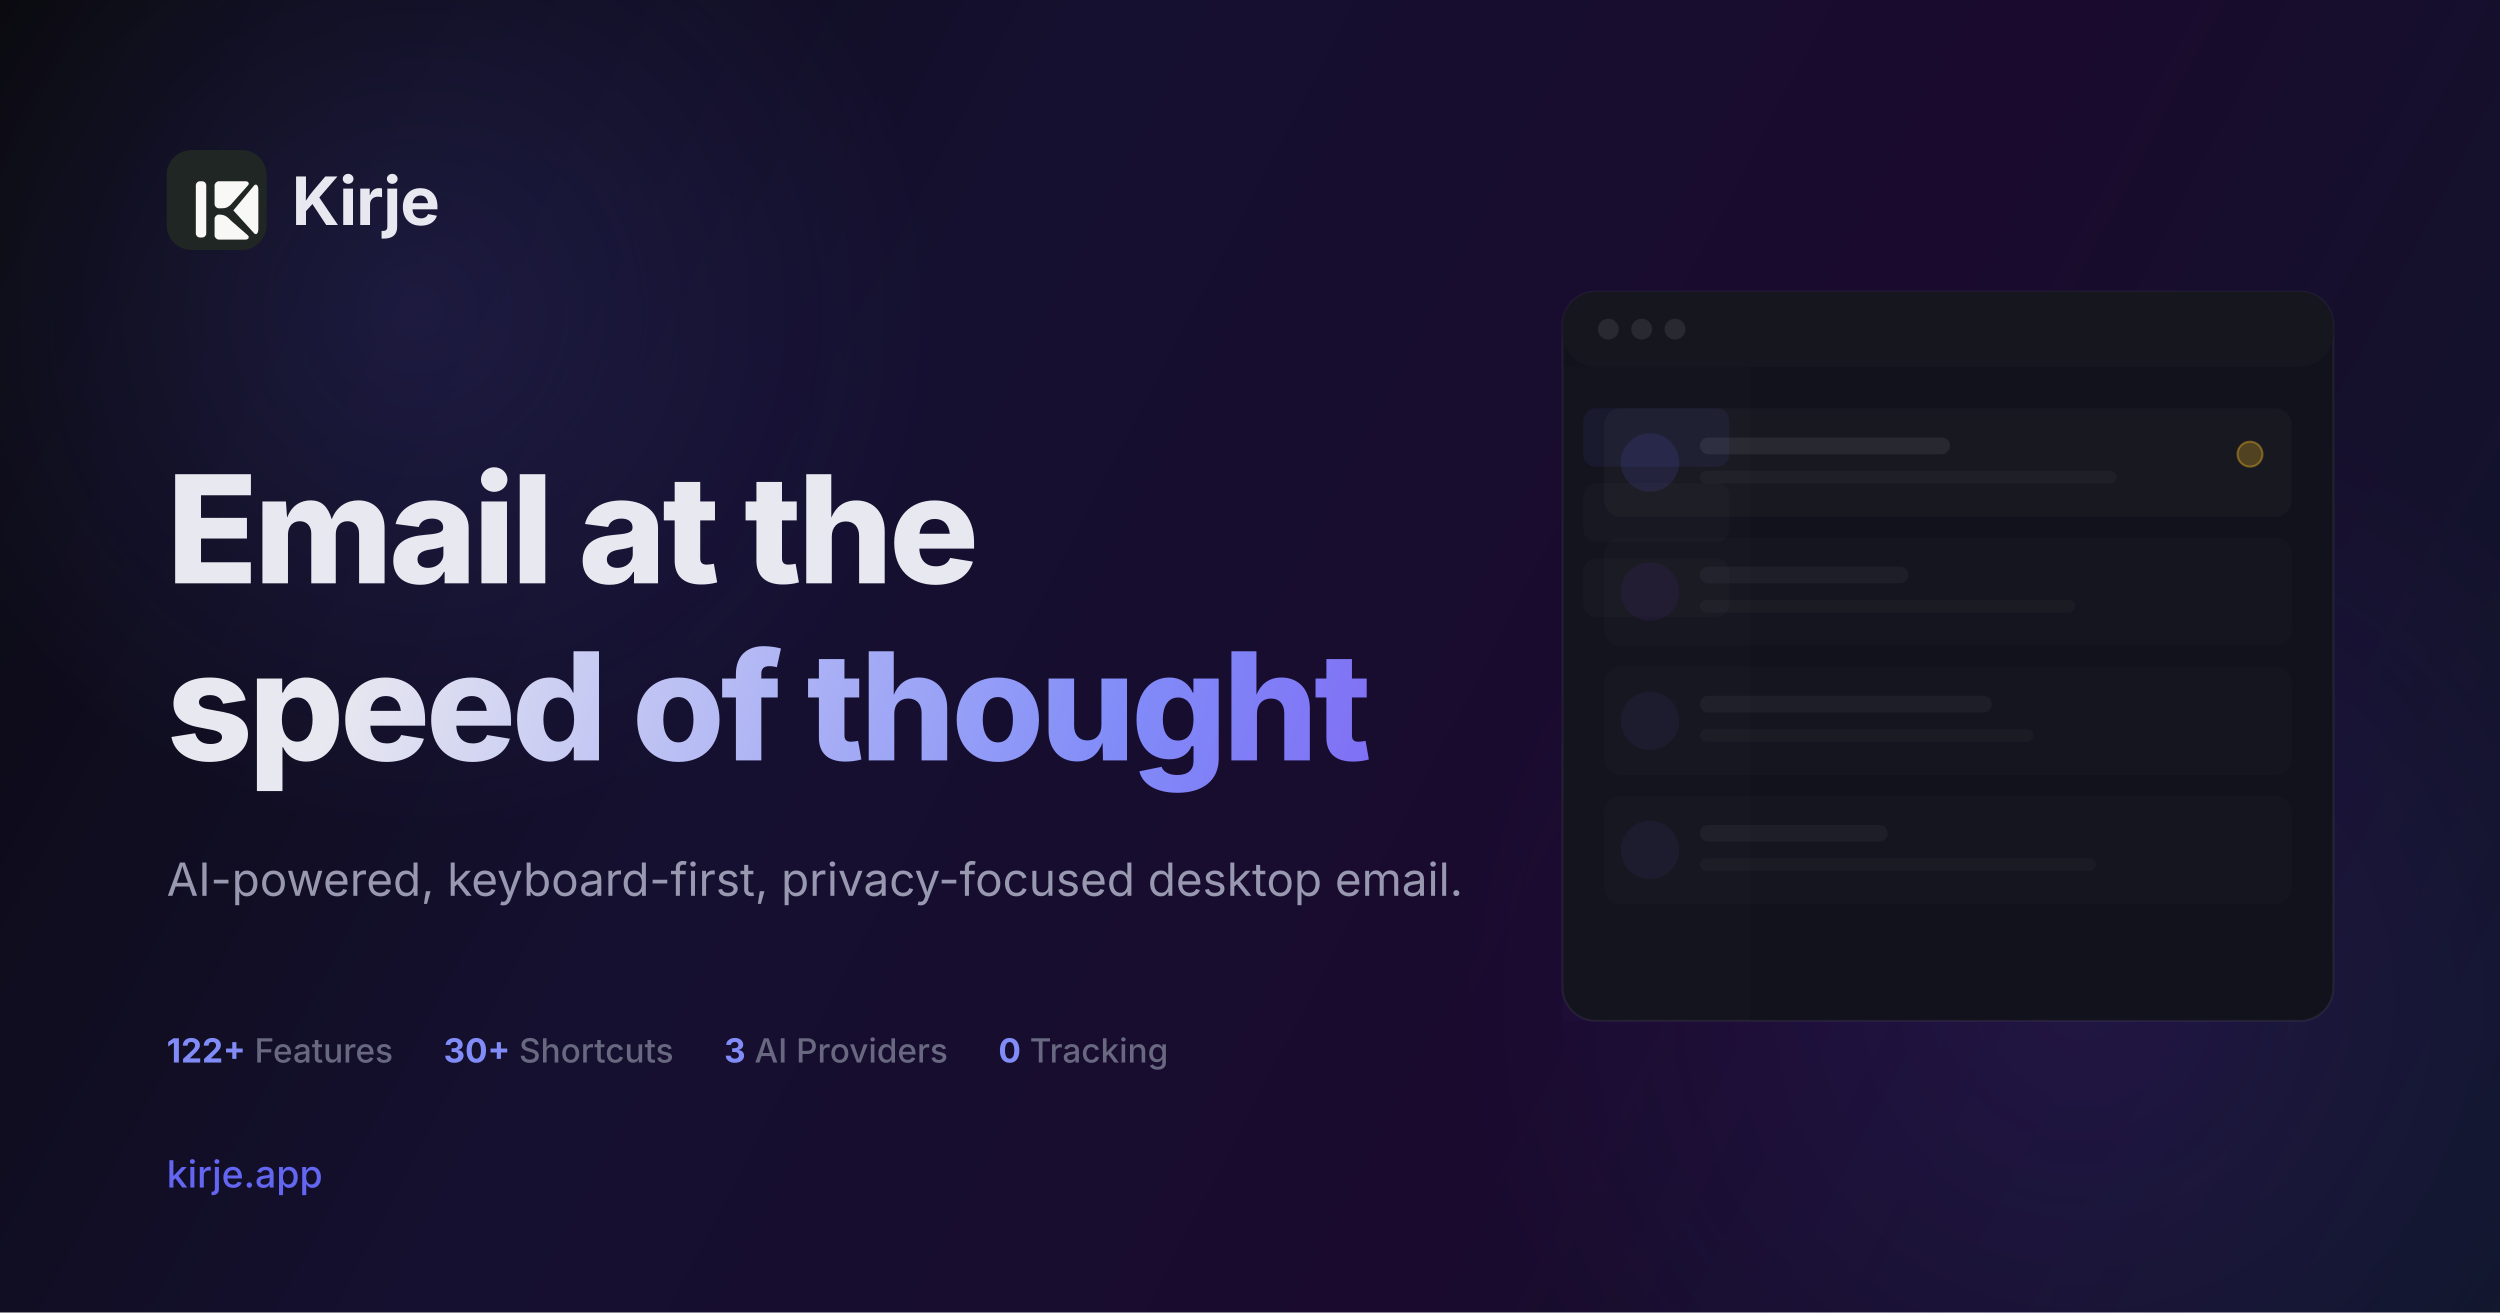
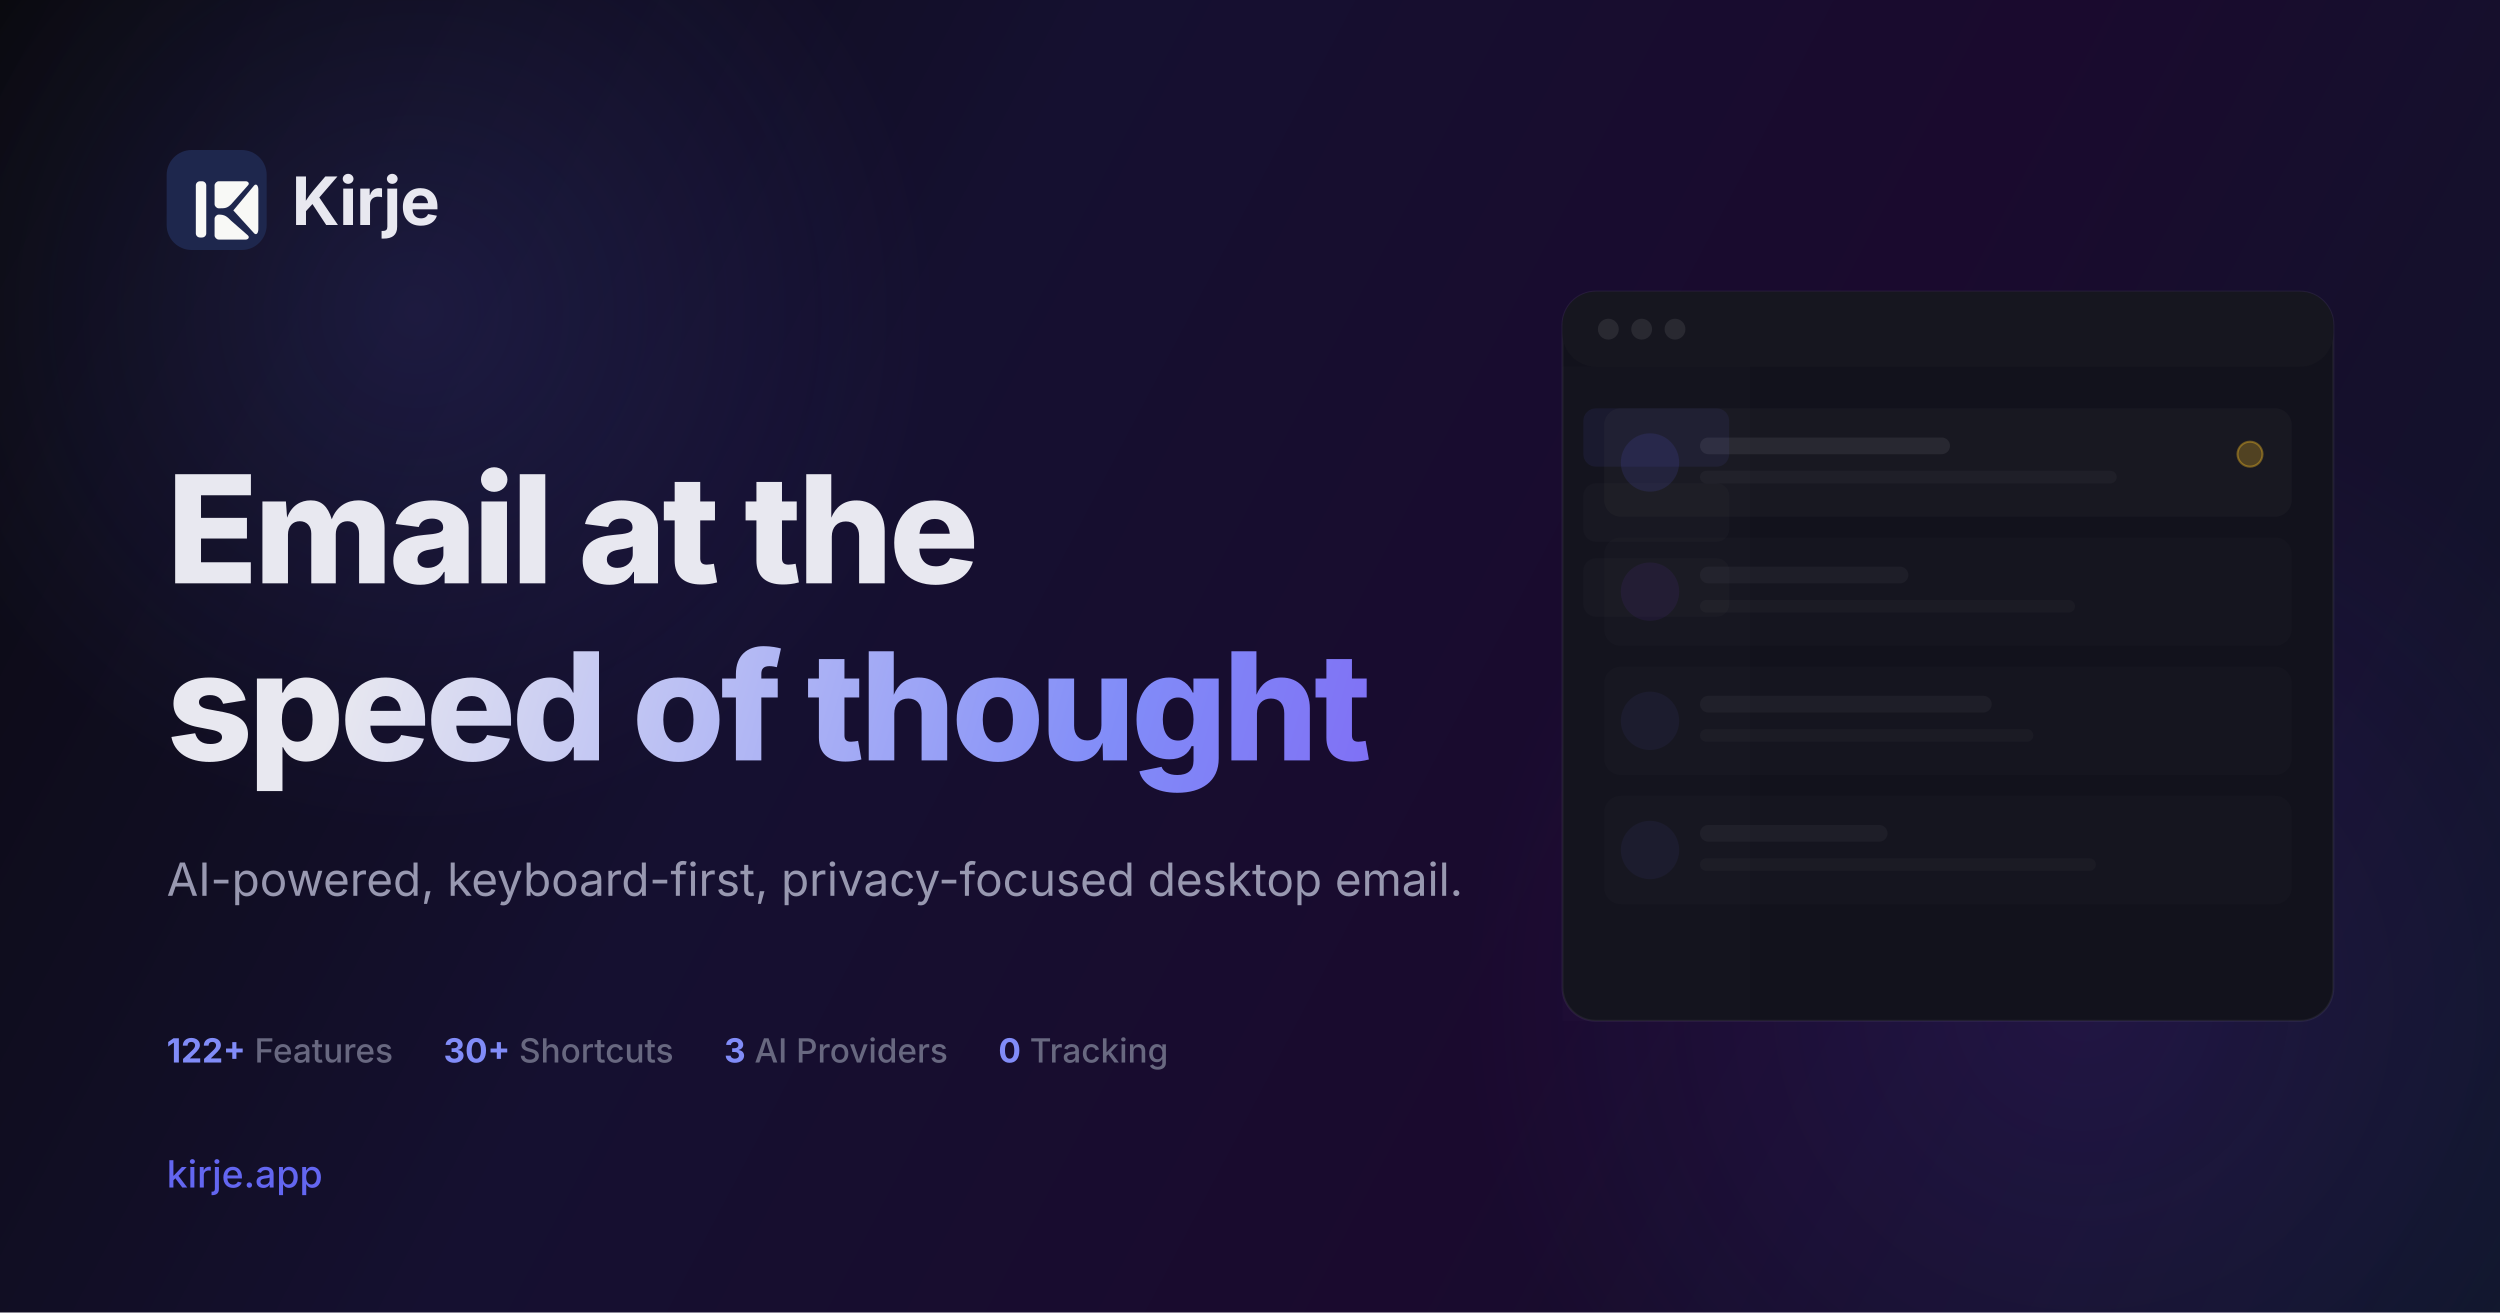
<svg xmlns="http://www.w3.org/2000/svg" width="1200" height="630" viewBox="0 0 1200 630" fill="none">
  <defs>
    <linearGradient id="bg" x1="0" y1="0" x2="1200" y2="630" gradientUnits="userSpaceOnUse">
      <stop offset="0%" stop-color="#0A0A0F" />
      <stop offset="35%" stop-color="#151030" />
      <stop offset="65%" stop-color="#1a0a2e" />
      <stop offset="100%" stop-color="#0f172a" />
    </linearGradient>
    <linearGradient id="accent" x1="0" y1="0" x2="300" y2="300" gradientUnits="userSpaceOnUse">
      <stop offset="0%" stop-color="#4F46E5" />
      <stop offset="50%" stop-color="#6366F1" />
      <stop offset="100%" stop-color="#7C3AED" />
    </linearGradient>
    <linearGradient id="textGrad" x1="200" y1="200" x2="900" y2="400" gradientUnits="userSpaceOnUse">
      <stop offset="0%" stop-color="#E8E8F0" />
      <stop offset="50%" stop-color="#818CF8" />
      <stop offset="100%" stop-color="#7C3AED" />
    </linearGradient>
    <radialGradient id="blob1" cx="200" cy="150" r="250" gradientUnits="userSpaceOnUse">
      <stop offset="0%" stop-color="#6366F1" stop-opacity="0.15" />
      <stop offset="100%" stop-color="#6366F1" stop-opacity="0" />
    </radialGradient>
    <radialGradient id="blob2" cx="1000" cy="480" r="300" gradientUnits="userSpaceOnUse">
      <stop offset="0%" stop-color="#7C3AED" stop-opacity="0.12" />
      <stop offset="100%" stop-color="#7C3AED" stop-opacity="0" />
    </radialGradient>
  </defs>
  <rect width="1200" height="630" fill="url(#bg)" />
  <circle cx="200" cy="150" r="250" fill="url(#blob1)" />
  <circle cx="1000" cy="480" r="300" fill="url(#blob2)" />
-   <rect x="80" y="72" width="48" height="48" rx="12" fill="#202624" />
+   <rect x="80" y="72" width="48" height="48" rx="12" fill="#1E274D" />
  <rect x="94" y="87" width="5" height="27" rx="2" fill="#F8F9F6" />
  <path d="M103 89C103 88 104 87 105 87H118C119 87 120 88 119 89L111 98C109 100 108 100 105 100H105C104 100 103 99 103 98V89Z" fill="#F8F9F6" />
  <path d="M112 101L122 89C123 88 124 89 124 91V110C124 112 123 113 122 112L112 101Z" fill="#F8F9F6" />
  <path d="M103 105C103 104 104 103 105 103H105C108 103 109 104 111 106L119 113C120 114 119 115 118 115H105C104 115 103 114 103 113V105Z" fill="#F8F9F6" />
  <text x="140" y="108" font-family="Inter, -apple-system, sans-serif" font-size="32" font-weight="700" fill="#E8E8F0" letter-spacing="-0.5">Kirje</text>
  <text x="80" y="280" font-family="Inter, -apple-system, sans-serif" font-size="72" font-weight="800" fill="#E8E8F0" letter-spacing="-2">Email at the</text>
  <text x="80" y="365" font-family="Inter, -apple-system, sans-serif" font-size="72" font-weight="800" fill="url(#textGrad)" letter-spacing="-2">speed of thought</text>
  <text x="80" y="430" font-family="Inter, -apple-system, sans-serif" font-size="22" font-weight="400" fill="#9898B0">AI-powered, keyboard-first, privacy-focused desktop email.</text>
  <text x="80" y="510" font-family="Inter, -apple-system, sans-serif" font-size="16" font-weight="500" fill="#686880">
    <tspan fill="#818CF8" font-weight="700">122+</tspan> Features
    <tspan dx="20" fill="#818CF8" font-weight="700">30+</tspan> Shortcuts
    <tspan dx="20" fill="#818CF8" font-weight="700">3</tspan> AI Providers
    <tspan dx="20" fill="#818CF8" font-weight="700">0</tspan> Tracking
  </text>
  <text x="80" y="570" font-family="Inter, -apple-system, sans-serif" font-size="18" font-weight="500" fill="#6366F1">kirje.app</text>
  <rect x="750" y="140" width="370" height="350" rx="16" fill="#12121C" stroke="#ffffff0f" stroke-width="1" />
  <rect x="750" y="140" width="370" height="36" rx="16" fill="#16161F" />
  <circle cx="772" cy="158" r="5" fill="#ffffff15" />
  <circle cx="788" cy="158" r="5" fill="#ffffff15" />
  <circle cx="804" cy="158" r="5" fill="#ffffff15" />
  <rect x="770" y="196" width="330" height="52" rx="8" fill="#ffffff06" />
  <circle cx="792" cy="222" r="14" fill="#6366F120" />
  <rect x="816" y="210" width="120" height="8" rx="4" fill="#ffffff12" />
  <rect x="816" y="226" width="200" height="6" rx="3" fill="#ffffff08" />
  <circle cx="1080" cy="218" r="6" fill="#FBBF2440" stroke="#FBBF2460" stroke-width="1" />
  <rect x="770" y="258" width="330" height="52" rx="8" fill="#ffffff03" />
  <circle cx="792" cy="284" r="14" fill="#7C3AED15" />
  <rect x="816" y="272" width="100" height="8" rx="4" fill="#ffffff0a" />
  <rect x="816" y="288" width="180" height="6" rx="3" fill="#ffffff06" />
  <rect x="770" y="320" width="330" height="52" rx="8" fill="#ffffff03" />
  <circle cx="792" cy="346" r="14" fill="#6366F110" />
  <rect x="816" y="334" width="140" height="8" rx="4" fill="#ffffff0a" />
  <rect x="816" y="350" width="160" height="6" rx="3" fill="#ffffff06" />
  <rect x="770" y="382" width="330" height="52" rx="8" fill="#ffffff03" />
  <circle cx="792" cy="408" r="14" fill="#6366F110" />
  <rect x="816" y="396" width="90" height="8" rx="4" fill="#ffffff0a" />
  <rect x="816" y="412" width="190" height="6" rx="3" fill="#ffffff06" />
  <rect x="750" y="176" width="90" height="314" fill="#ffffff02" stroke-width="0" />
  <rect x="760" y="196" width="70" height="28" rx="6" fill="#6366F115" />
  <rect x="760" y="232" width="70" height="28" rx="6" fill="#ffffff04" />
  <rect x="760" y="268" width="70" height="28" rx="6" fill="#ffffff04" />
</svg>
